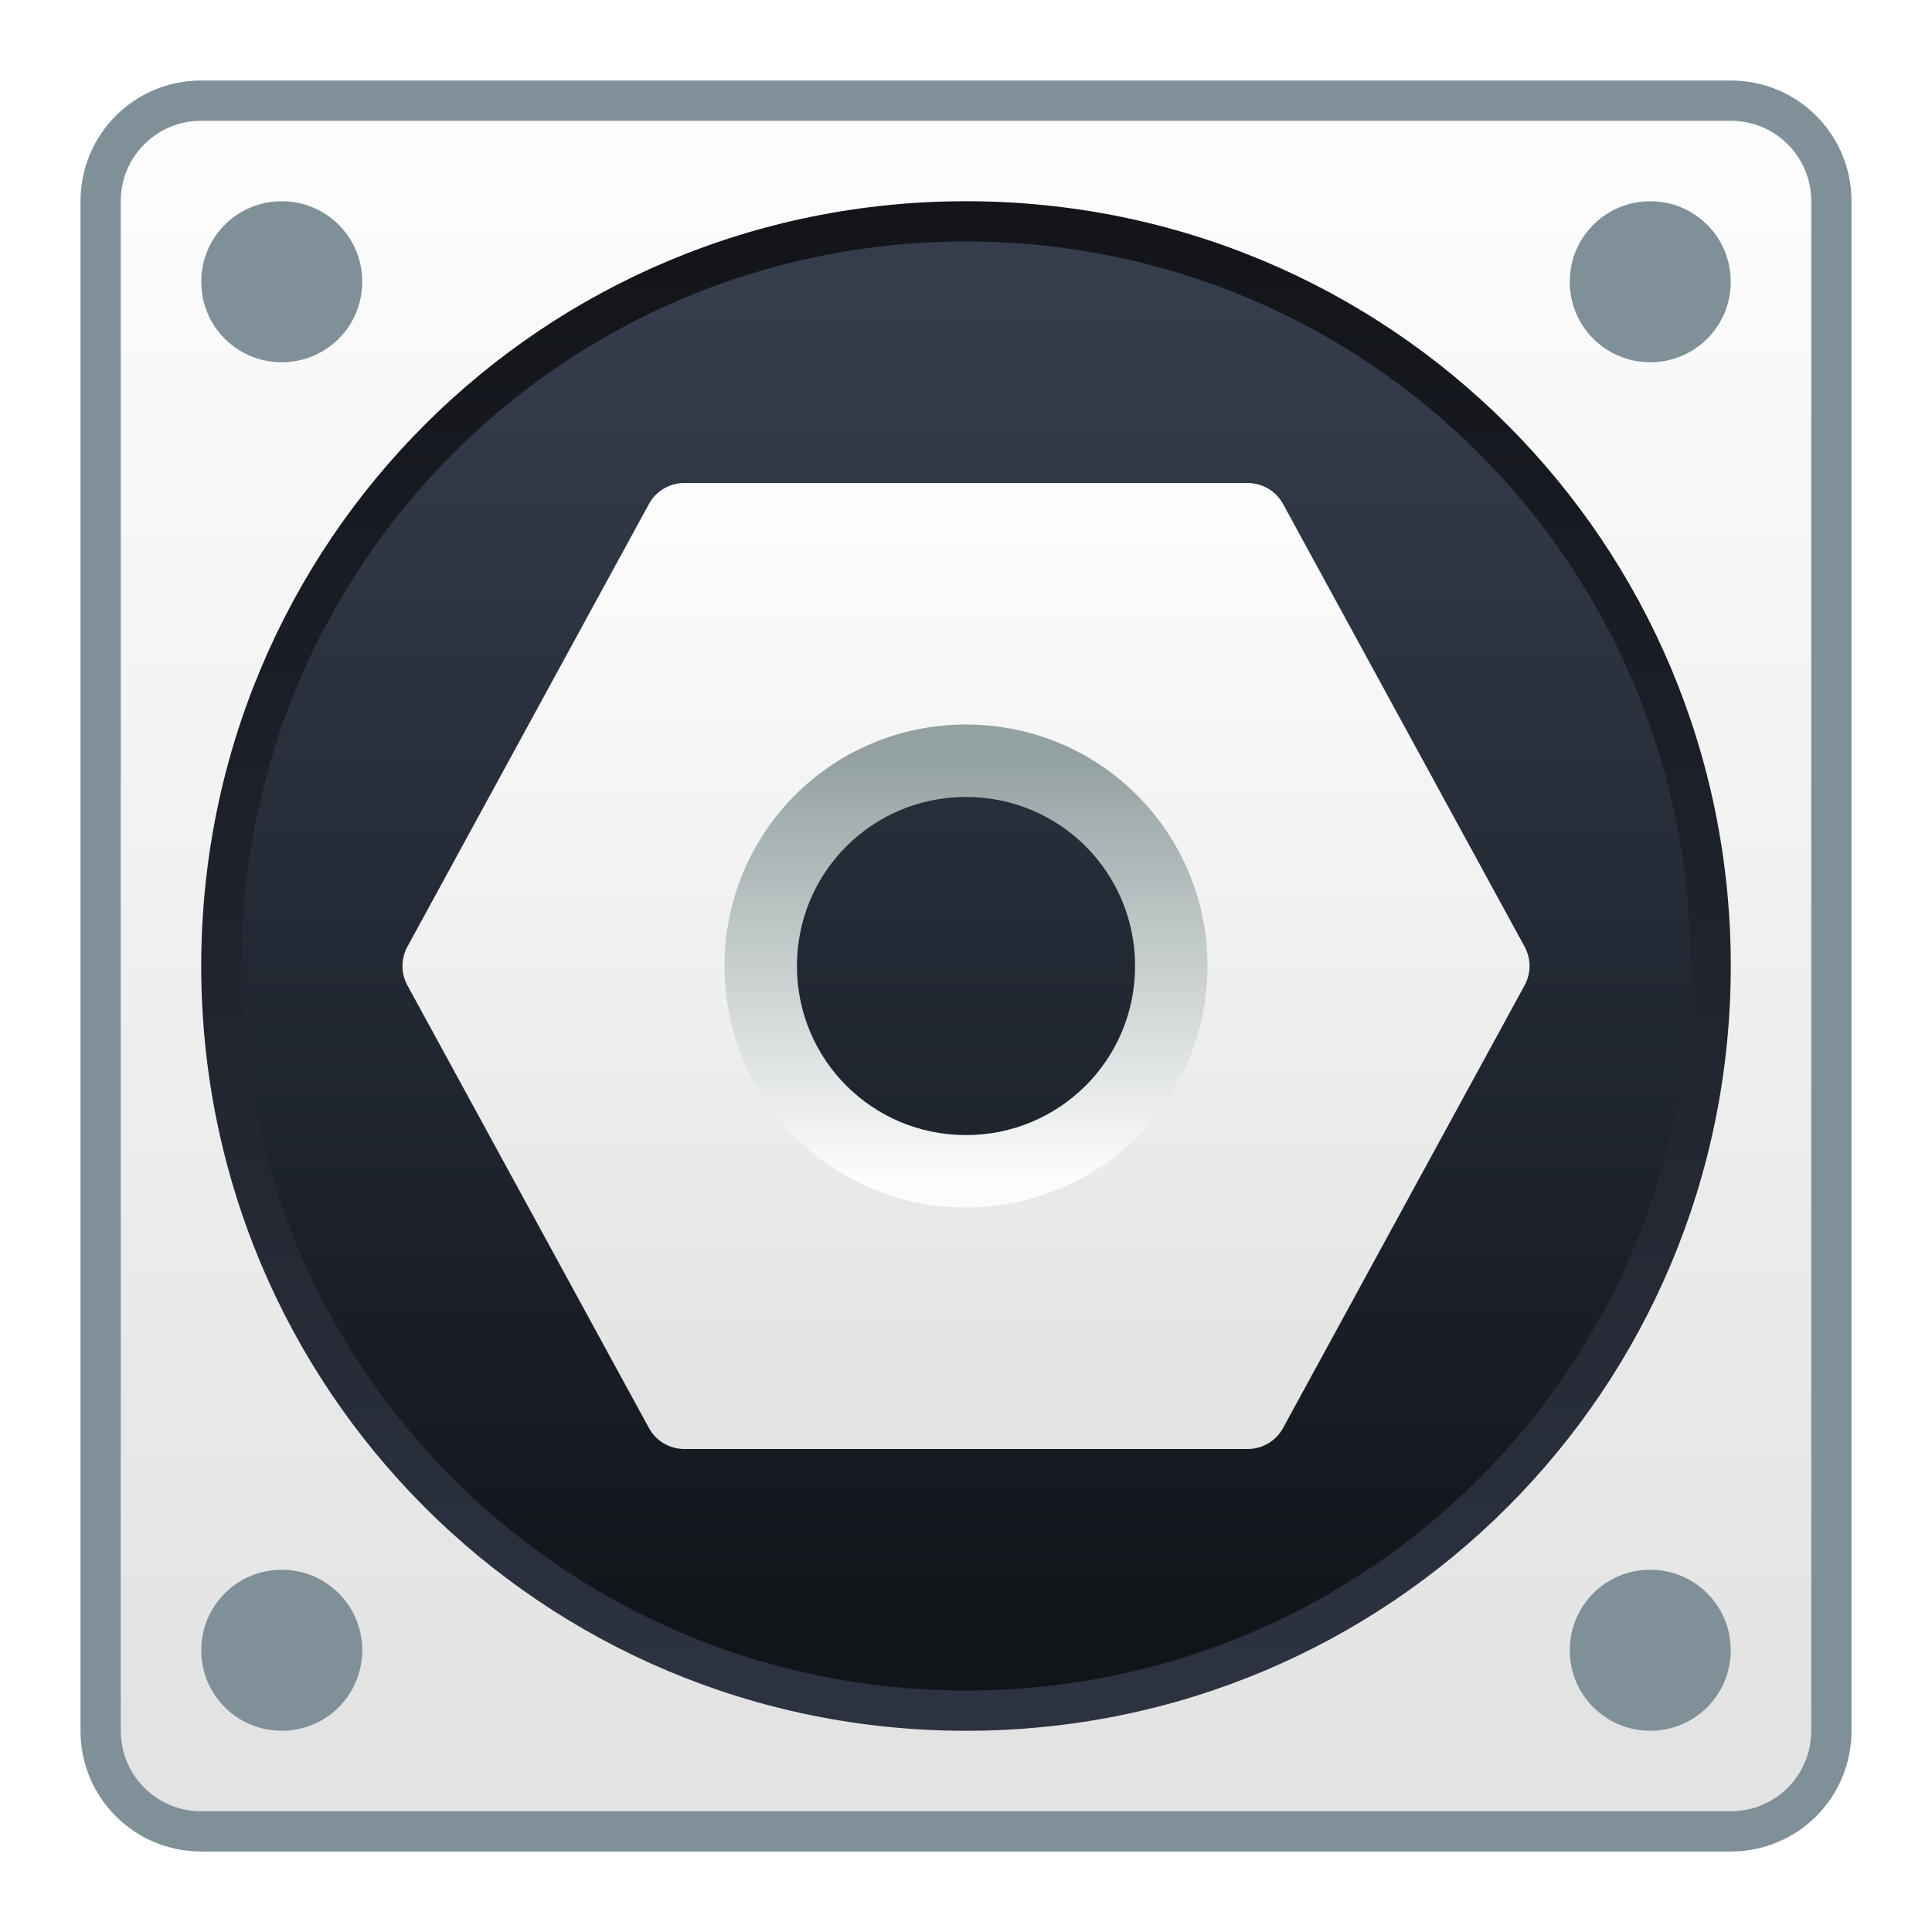
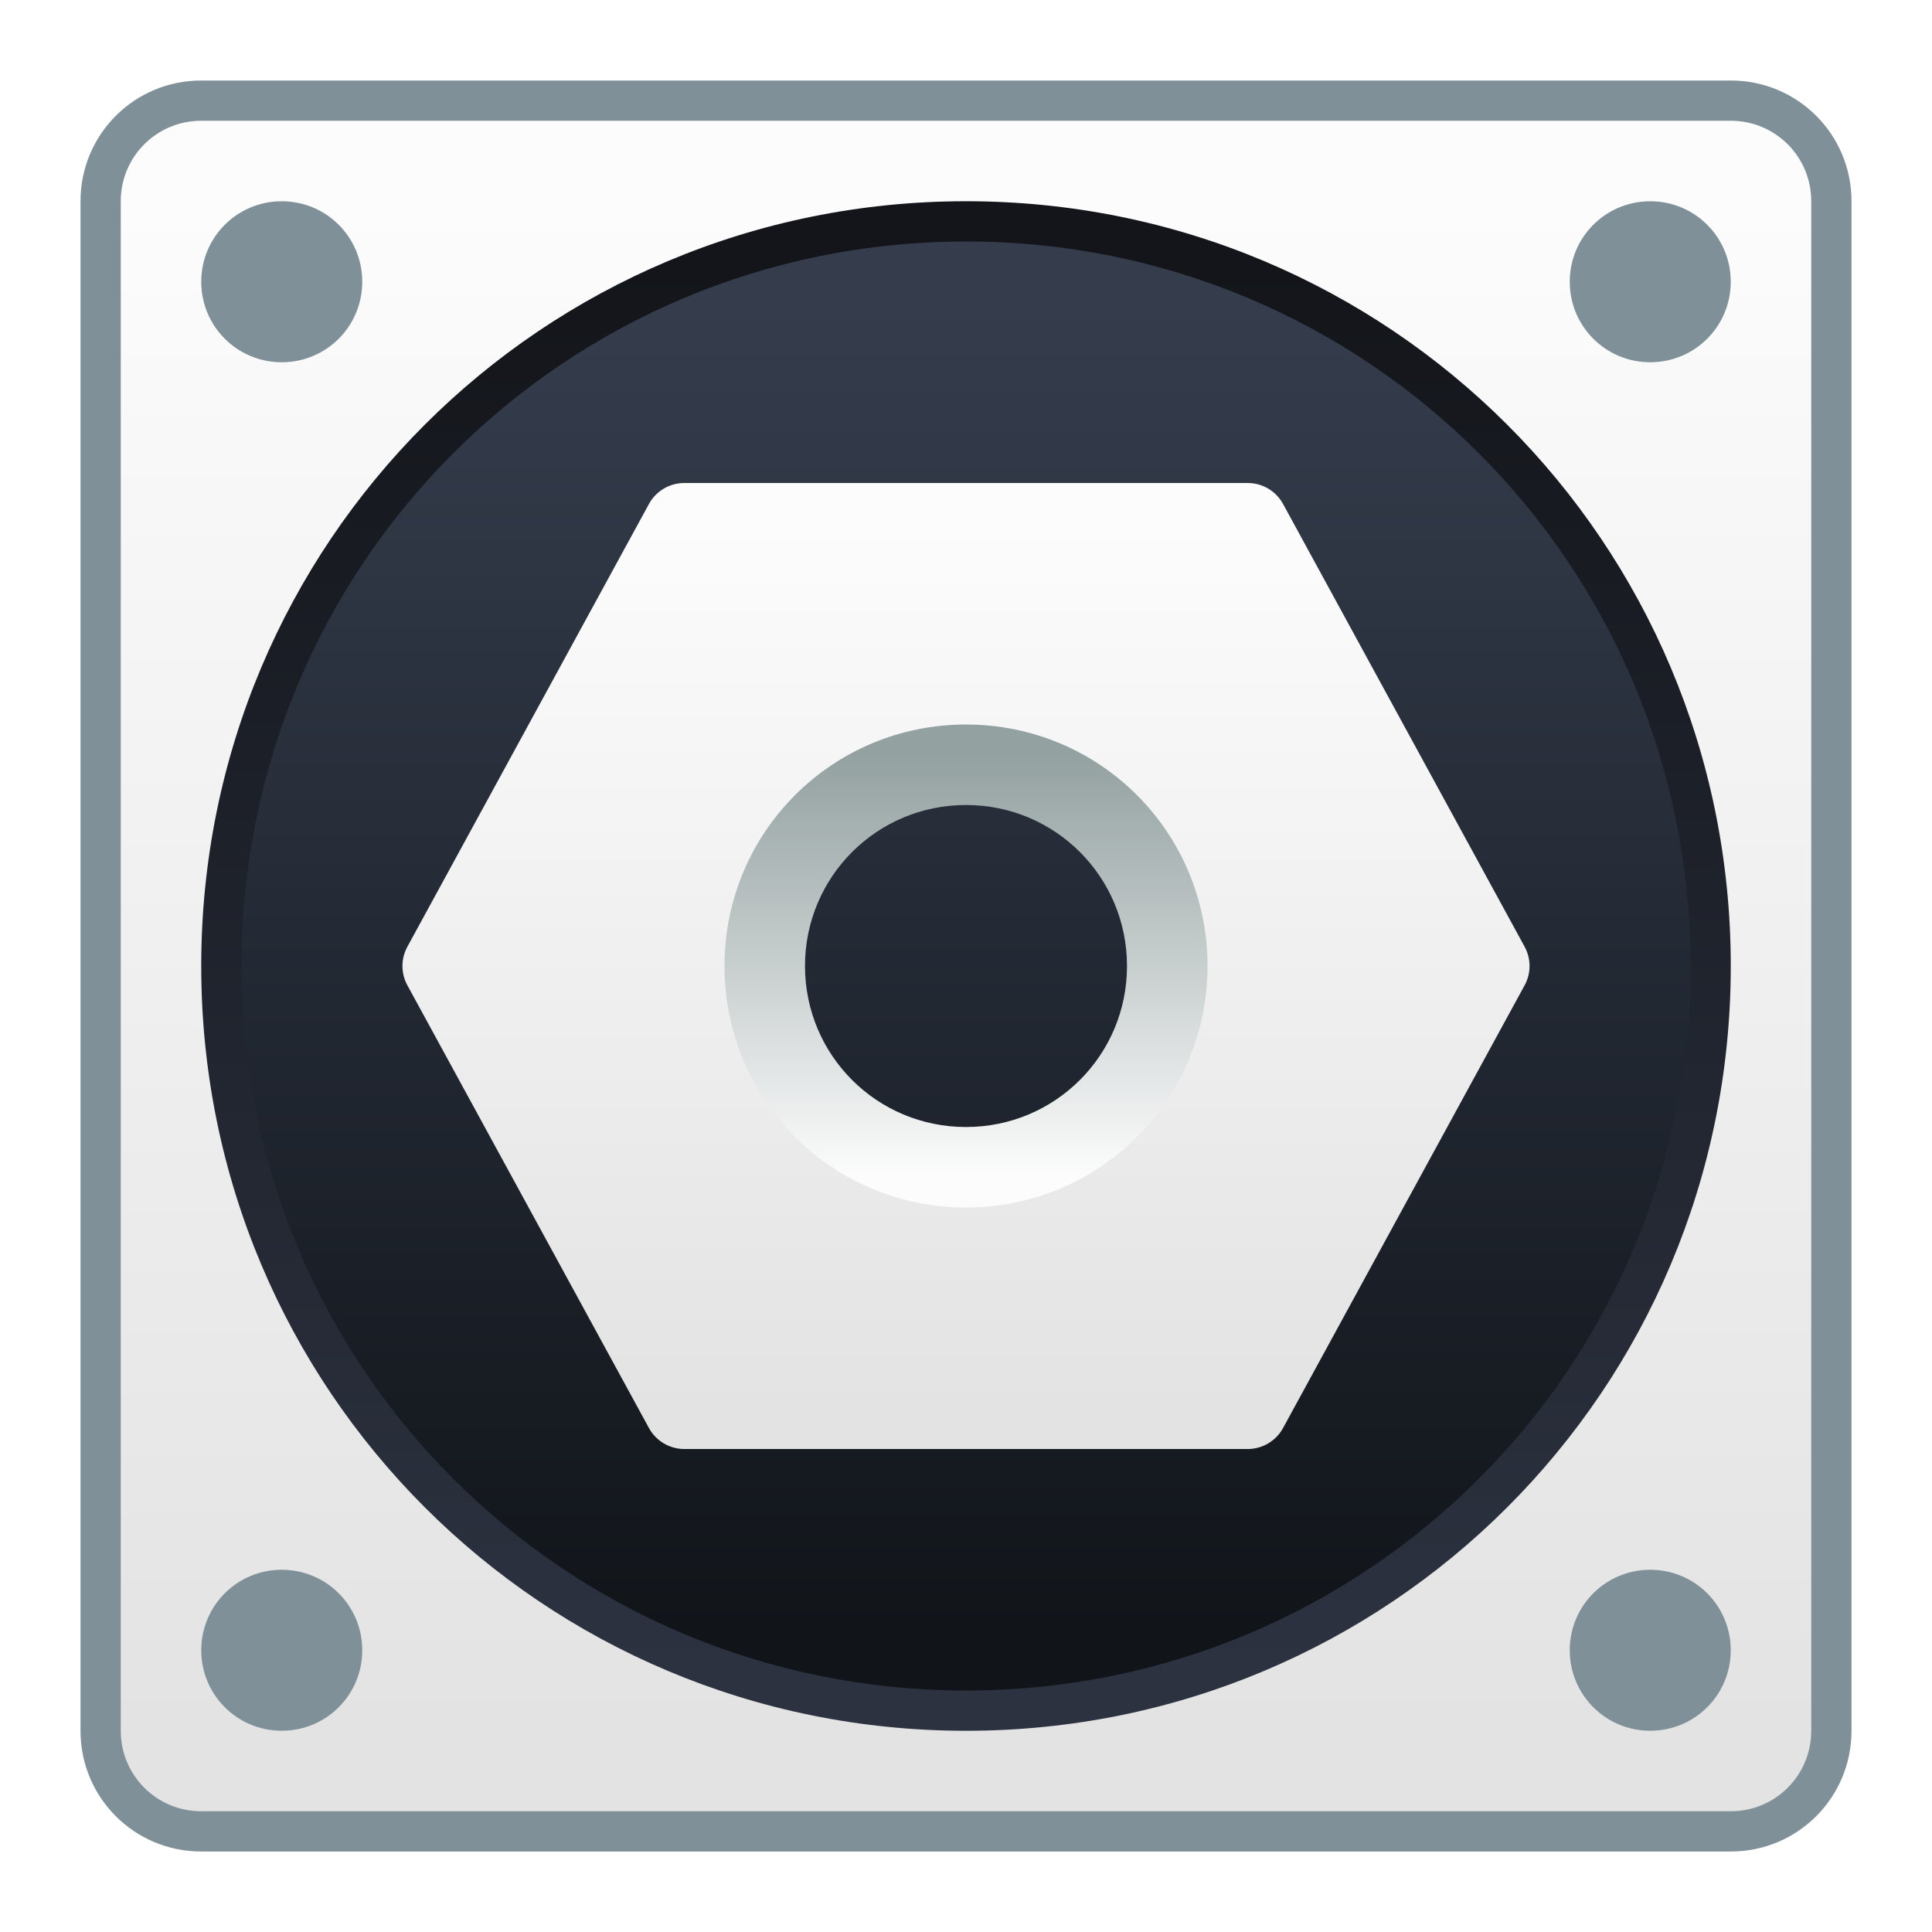
<svg xmlns="http://www.w3.org/2000/svg" xmlns:xlink="http://www.w3.org/1999/xlink" width="48" height="48" viewBox="0 0 48 48" version="1.1" id="svg8">
  <defs id="defs2">
-     <linearGradient y2="13" x2="16" y1="19" x1="16" gradientTransform="matrix(1.193182,0,0,-1.193182,-16.09091,312.7409)" gradientUnits="userSpaceOnUse" id="linearGradient1208" xlink:href="#linearGradient1289" />
+     <linearGradient y2="13" x2="16" y1="19" x1="16" gradientTransform="matrix(1.75,0,0,-1.75,-4,52.00001)" gradientUnits="userSpaceOnUse" id="linearGradient1208" xlink:href="#linearGradient1289" />
    <linearGradient id="linearGradient1289">
      <stop style="stop-color:#94a1a1;stop-opacity:1" offset="0" id="stop1285" />
      <stop style="stop-color:#fcfcfc;stop-opacity:1" offset="1" id="stop1287" />
    </linearGradient>
    <linearGradient id="linearGradient4582">
      <stop id="stop4578" offset="0" style="stop-color:#e3e3e3;stop-opacity:1" />
      <stop id="stop4580" offset="1" style="stop-color:#fcfcfc;stop-opacity:1" />
    </linearGradient>
    <linearGradient gradientUnits="userSpaceOnUse" y2="286.65" x2="16" y1="310.65" x1="16" id="linearGradient1581" xlink:href="#linearGradient2166" gradientTransform="matrix(0.9965035,0,0,0.9965035,-12.94406,-3.95575)" />
    <linearGradient id="linearGradient2166">
      <stop id="stop2162" offset="0" style="stop-color:#2c3240;stop-opacity:1" />
      <stop id="stop2164" offset="1" style="stop-color:#13151a;stop-opacity:1" />
    </linearGradient>
    <linearGradient gradientUnits="userSpaceOnUse" y2="287.65" x2="16" y1="309.65" x1="16" id="linearGradient1283" xlink:href="#linearGradient2172" gradientTransform="matrix(1.022727,0,0,1.022727,-13.36364,-11.78748)" />
    <linearGradient id="linearGradient2172">
      <stop id="stop2168" offset="0" style="stop-color:#11151a;stop-opacity:1" />
      <stop id="stop2170" offset="1" style="stop-color:#353d4d;stop-opacity:1" />
    </linearGradient>
    <linearGradient xlink:href="#linearGradient4582" id="linearGradient2237-3" gradientUnits="userSpaceOnUse" gradientTransform="matrix(3.865426,0,0,3.865426,-29.65422,-834.6573)" x1="8.448" y1="295.601" x2="8.448" y2="288.226" />
    <linearGradient gradientTransform="translate(-24,-270.65)" gradientUnits="userSpaceOnUse" y2="275.65" x2="48" y1="313.65" x1="48" id="linearGradient985" xlink:href="#linearGradient4582" />
    <linearGradient xlink:href="#linearGradient4582" id="linearGradient1810" x1="24" y1="35" x2="24" y2="13" gradientUnits="userSpaceOnUse" gradientTransform="translate(-1.2121199e-8,4.076212e-6)" />
  </defs>
  <g id="layer1" transform="translate(0,-266.65)">
    <g transform="matrix(1.466667,0,0,1.466667,0.5333328,-147.37)" id="layer1-6">
      <g transform="translate(13,5)" id="g1660">
        <g transform="matrix(0.6818182,0,0,0.6818182,-13.36364,95.47955)" id="layer1-9">
          <g transform="translate(35,-15)" id="g1535">
            <g id="g1089">
              <g transform="translate(-59,11)" id="g5422">
                <g id="layer1-3-2" transform="matrix(5.543307,0,0,5.543307,24.53333,-1328.245)" />
                <path id="rect854" d="m 29,272.65 h 38 c 1.662,0 3,1.338 3,3 v 38 c 0,1.662 -1.338,3 -3,3 H 29 c -1.662,0 -3,-1.338 -3,-3 v -38 c 0,-1.662 1.338,-3 3,-3 z" style="opacity:1;fill:#7f9099;fill-opacity:1;stroke:none;stroke-width:3.885;stroke-linecap:round;stroke-linejoin:round;stroke-miterlimit:4;stroke-dasharray:none;stroke-opacity:1" />
                <path id="rect854-2" transform="translate(24,270.65)" d="M 5,3 C 3.892,3 3,3.892 3,5 v 38 c 0,1.108 0.892,2 2,2 h 38 c 1.108,0 2,-0.892 2,-2 V 5 C 45,3.892 44.108,3 43,3 Z M 7,5 C 8.108,5 9,5.892 9,7 9,8.108 8.108,9 7,9 5.892,9 5,8.108 5,7 5,5.892 5.892,5 7,5 Z m 34,0 c 1.108,0 2,0.892 2,2 0,1.108 -0.892,2 -2,2 C 39.892,9 39,8.108 39,7 39,5.892 39.892,5 41,5 Z M 7,39 c 1.108,0 2,0.892 2,2 0,1.108 -0.892,2 -2,2 -1.108,0 -2,-0.892 -2,-2 0,-1.108 0.892,-2 2,-2 z m 34,0 c 1.108,0 2,0.892 2,2 0,1.108 -0.892,2 -2,2 -1.108,0 -2,-0.892 -2,-2 0,-1.108 0.892,-2 2,-2 z" style="opacity:1;fill:url(#linearGradient985);fill-opacity:1;stroke:none;stroke-width:3.709;stroke-linecap:round;stroke-linejoin:round;stroke-miterlimit:4;stroke-dasharray:none;stroke-opacity:1" />
              </g>
            </g>
          </g>
        </g>
        <path style="opacity:1;fill:url(#linearGradient1581);fill-opacity:1;stroke:none;stroke-width:2.159;stroke-linecap:round;stroke-linejoin:round;stroke-miterlimit:4;stroke-dasharray:none;stroke-dashoffset:0;stroke-opacity:1" d="m 3,306.605 h 2.79e-5 c 7.177,0 12.955,-5.778 12.955,-12.955 0,-7.177 -5.778,-12.955 -12.955,-12.955 h -2.79e-5 c -7.177,0 -12.955,5.778 -12.955,12.955 0,7.177 5.778,12.955 12.955,12.955 z" id="rect835" />
        <path style="opacity:1;fill:url(#linearGradient1283);fill-opacity:1;stroke:none;stroke-width:2.231;stroke-linecap:round;stroke-linejoin:round;stroke-miterlimit:4;stroke-dasharray:none;stroke-dashoffset:0;stroke-opacity:1" d="m 3,281.377 h 2.86e-5 c 6.799,0 12.273,5.474 12.273,12.273 0,6.799 -5.474,12.273 -12.273,12.273 h -2.86e-5 c -6.799,0 -12.273,-5.474 -12.273,-12.273 0,-6.799 5.474,-12.273 12.273,-12.273 z" id="rect837" />
-         <path id="path1204" d="m 3,298.423 c -2.644,0 -4.773,-2.129 -4.773,-4.773 0,-2.644 2.129,-4.773 4.773,-4.773 2.644,0 4.773,2.129 4.773,4.773 0,2.644 -2.129,4.773 -4.773,4.773 z m 0,-1.909 c 1.586,0 2.864,-1.277 2.864,-2.864 0,-1.586 -1.277,-2.864 -2.864,-2.864 -1.586,0 -2.864,1.277 -2.864,2.864 0,1.586 1.277,2.864 2.864,2.864 z" style="opacity:1;fill:url(#linearGradient1208);fill-opacity:1;stroke:none;stroke-width:2.386;stroke-linecap:round;stroke-linejoin:round;stroke-miterlimit:4;stroke-dasharray:none;stroke-dashoffset:0;stroke-opacity:1" />
+         <path style="opacity:1;fill:url(#linearGradient1208);fill-opacity:1;stroke:none;stroke-width:3.5;stroke-linecap:round;stroke-linejoin:round;stroke-miterlimit:4;stroke-dasharray:none;stroke-dashoffset:0;stroke-opacity:1" d="M 24 17 C 20.122 17 17 20.122 17 24 C 17 27.878 20.122 31 24 31 C 27.878 31 31 27.878 31 24 C 31 20.122 27.878 17 24 17 z M 24 20 C 26.216 20 28 21.784 28 24 C 28 26.216 26.216 28 24 28 C 21.784 28 20 26.216 20 24 C 20 21.784 21.784 20 24 20 z " transform="matrix(0.6818182,0,0,0.6818182,-13.36364,277.2864)" id="path1204" />
        <path style="color:#000000;font-style:normal;font-variant:normal;font-weight:normal;font-stretch:normal;font-size:medium;line-height:normal;font-family:sans-serif;font-variant-ligatures:normal;font-variant-position:normal;font-variant-caps:normal;font-variant-numeric:normal;font-variant-alternates:normal;font-feature-settings:normal;text-indent:0;text-align:start;text-decoration:none;text-decoration-line:none;text-decoration-style:solid;text-decoration-color:#000000;letter-spacing:normal;word-spacing:normal;text-transform:none;writing-mode:lr-tb;direction:ltr;text-orientation:mixed;dominant-baseline:auto;baseline-shift:baseline;text-anchor:start;white-space:normal;shape-padding:0;clip-rule:nonzero;display:inline;overflow:visible;visibility:visible;opacity:1;isolation:auto;mix-blend-mode:normal;color-interpolation:sRGB;color-interpolation-filters:linearRGB;solid-color:#000000;solid-opacity:1;vector-effect:none;fill:url(#linearGradient1810);fill-opacity:1;fill-rule:nonzero;stroke:none;stroke-width:2;stroke-linecap:round;stroke-linejoin:round;stroke-miterlimit:4;stroke-dasharray:none;stroke-dashoffset:0;stroke-opacity:1;color-rendering:auto;image-rendering:auto;shape-rendering:auto;text-rendering:auto;enable-background:accumulate" d="M 16.998 12 A 1 1 0 0 0 16.123 12.521 L 10.121 23.521 A 1 1 0 0 0 10.121 24.479 L 16.123 35.479 A 1 1 0 0 0 16.998 36 L 31.002 36 A 1 1 0 0 0 31.877 35.479 L 37.879 24.479 A 1 1 0 0 0 37.879 23.521 L 31.877 12.521 A 1 1 0 0 0 31.002 12 L 16.998 12 z M 24 18 C 27.324 18 30 20.676 30 24 C 30 27.324 27.324 30 24 30 C 20.676 30 18 27.324 18 24 C 18 20.676 20.676 18 24 18 z " transform="matrix(0.6818182,0,0,0.6818182,-13.36364,277.2864)" id="path1801" />
      </g>
    </g>
  </g>
</svg>
